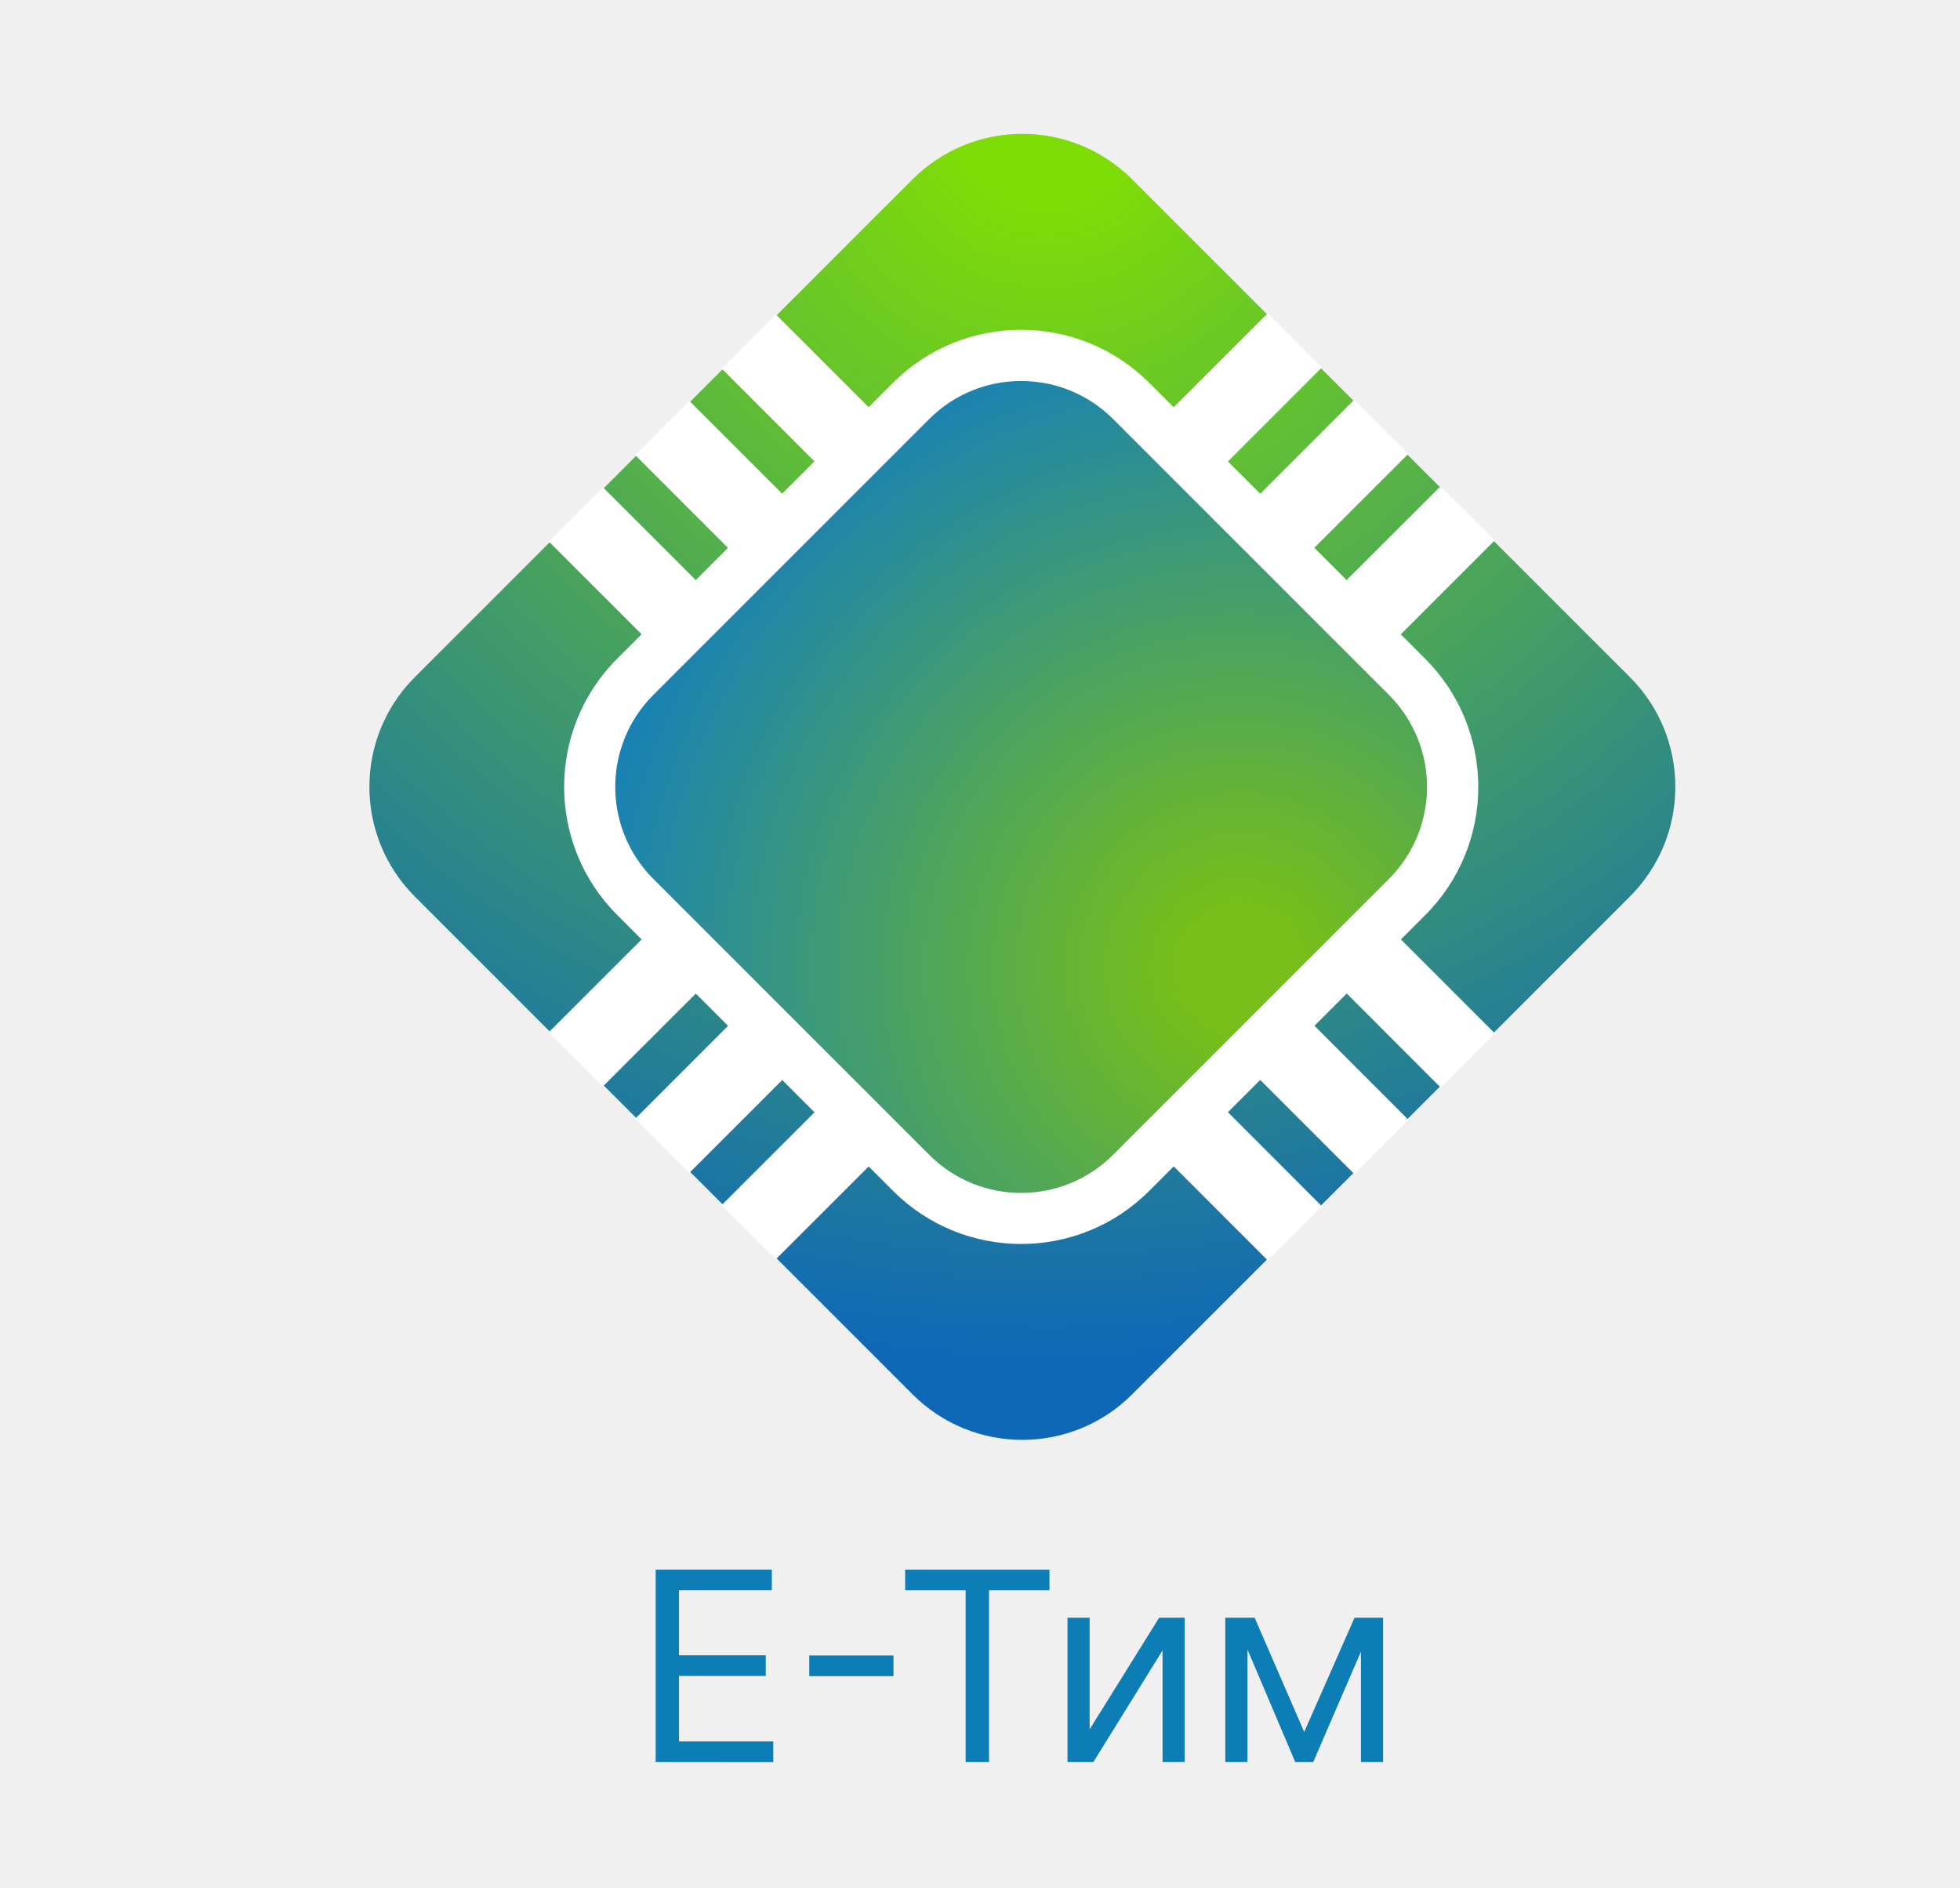
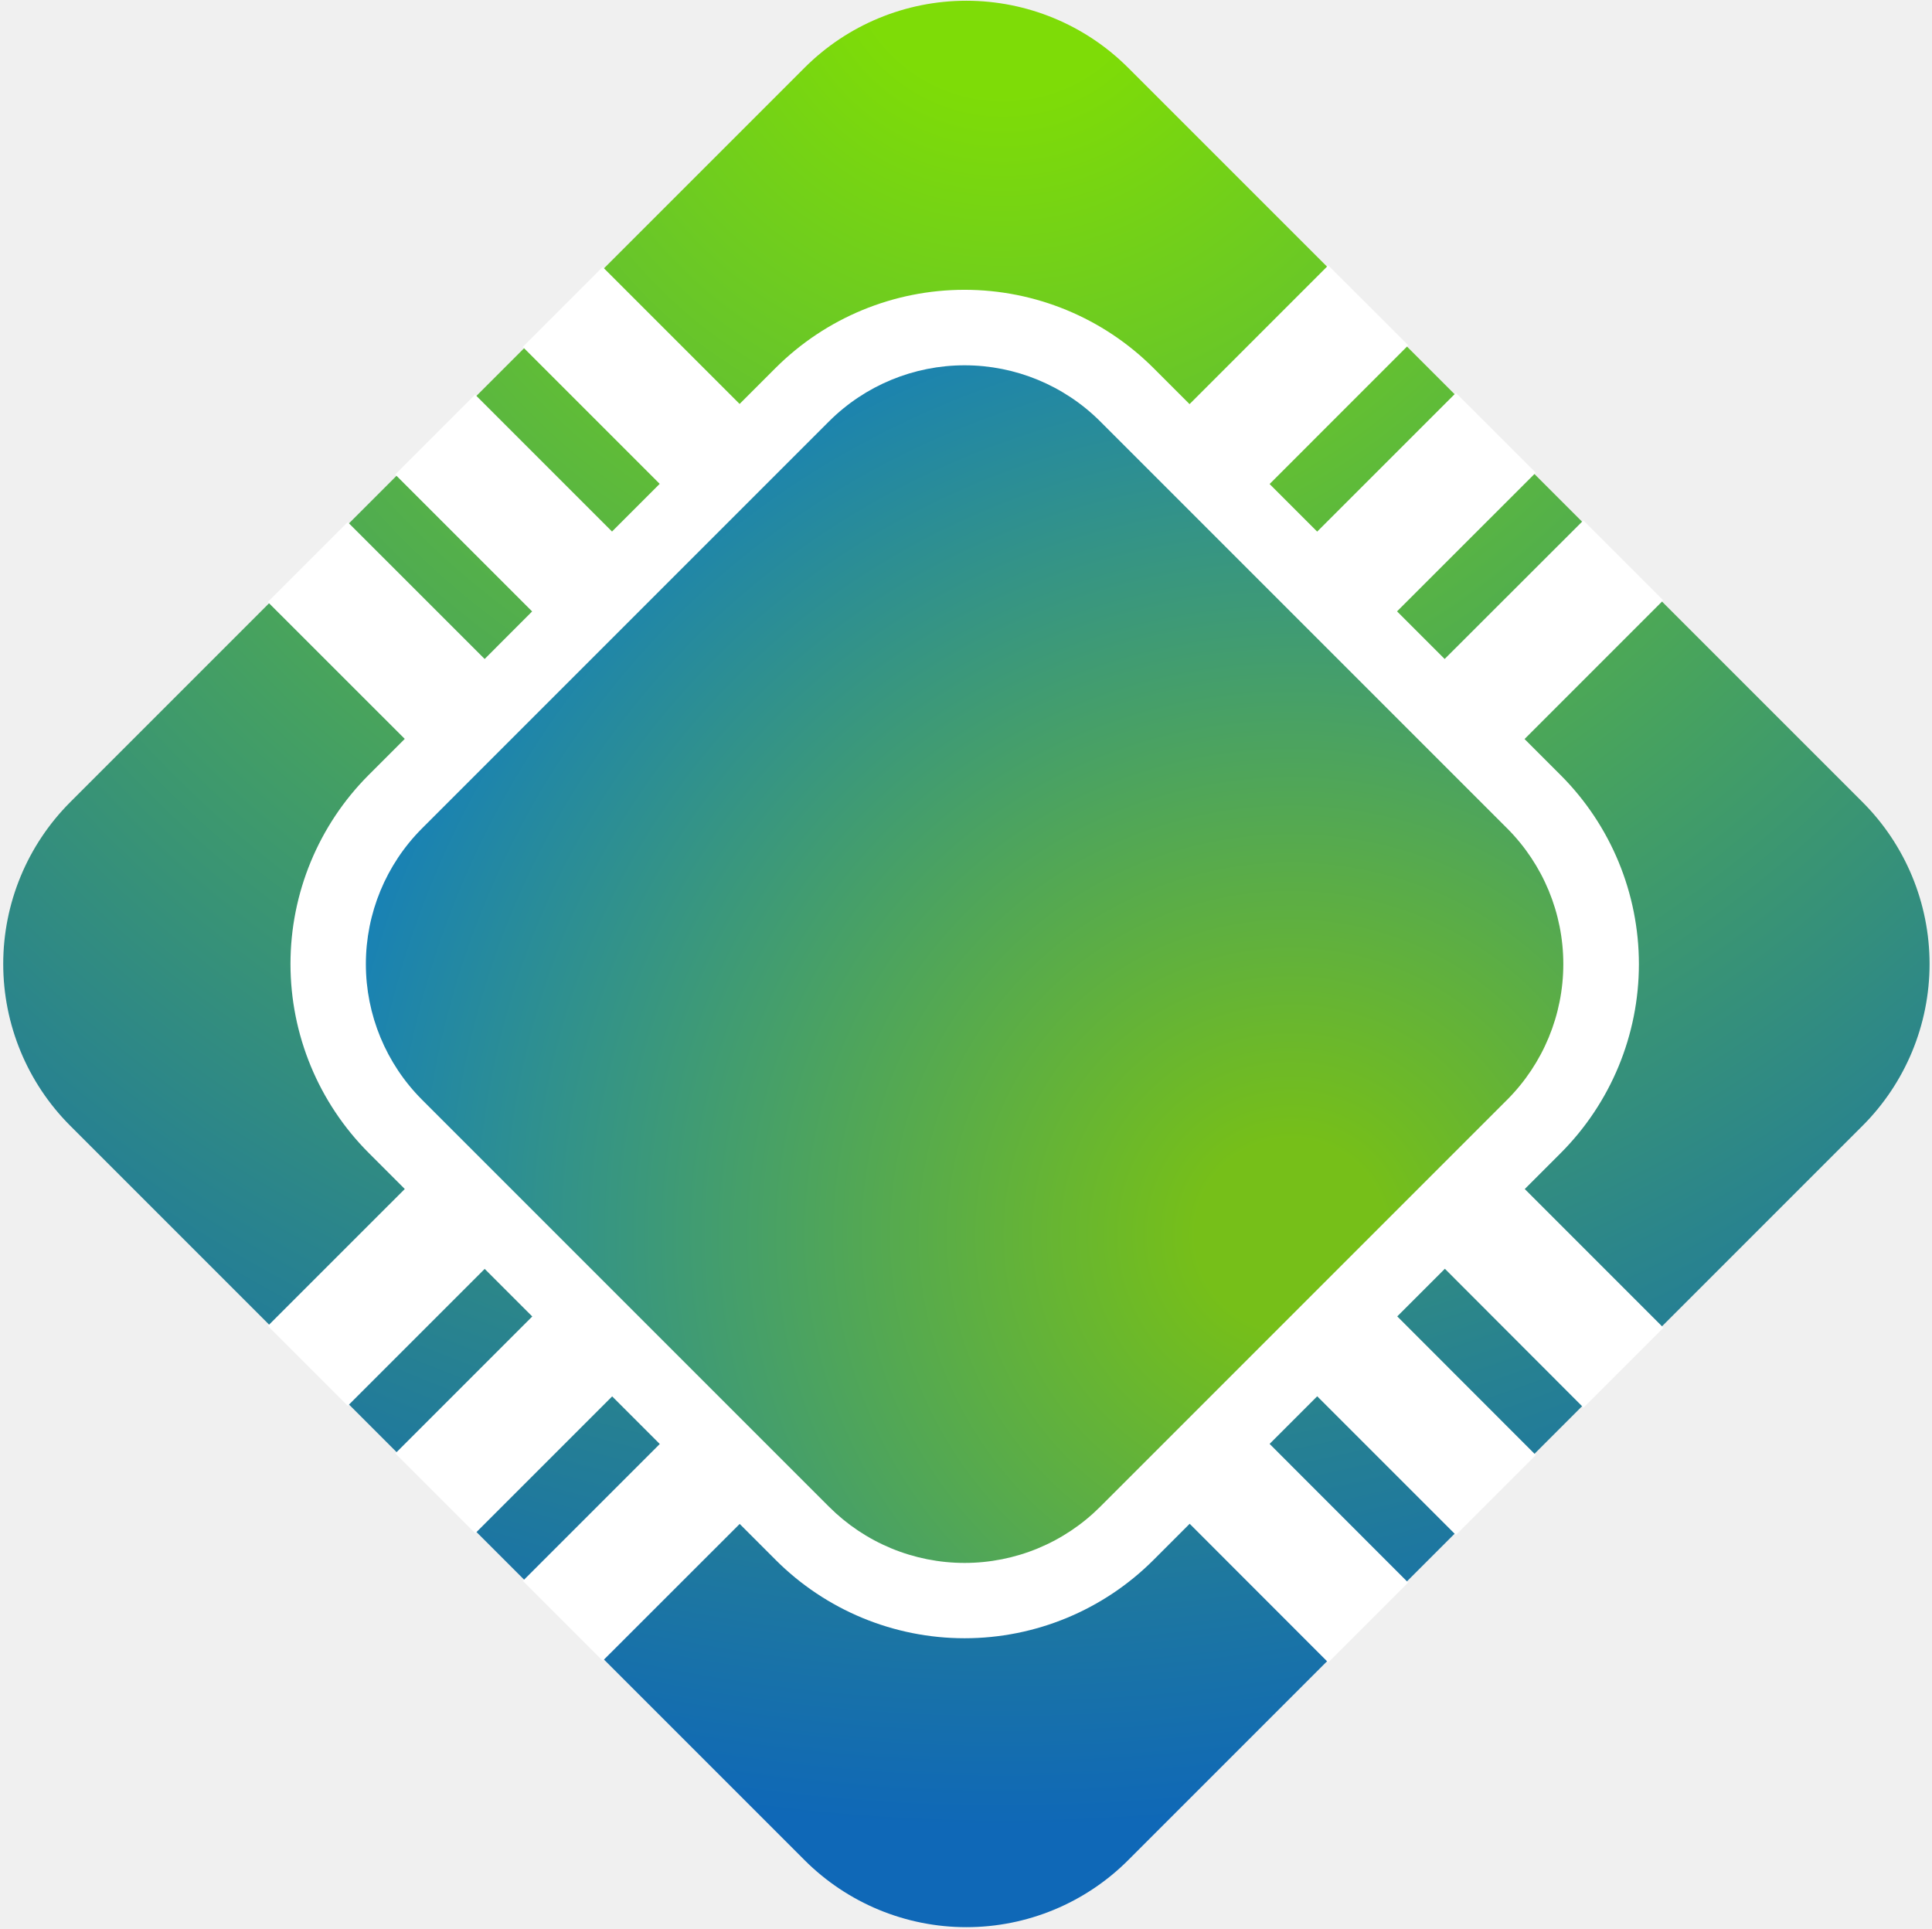
- <svg xmlns="http://www.w3.org/2000/svg" id="Layer_1" data-name="Layer 1" viewBox="0 0 838 807">
+ <svg xmlns="http://www.w3.org/2000/svg" width="560" height="559" viewBox="0 0 560 559" fill="none">
+   <path d="M539.87 232.49L327 19.64C314.561 7.202 297.691 0.215 280.1 0.215C262.509 0.215 245.639 7.202 233.2 19.64L20.36 232.49C7.922 244.929 0.935 261.799 0.935 279.39C0.935 296.981 7.922 313.851 20.36 326.29L233.21 539.15C245.649 551.588 262.519 558.575 280.11 558.575C297.701 558.575 314.571 551.588 327.01 539.15L539.87 326.29C552.308 313.851 559.295 296.981 559.295 279.39C559.295 261.799 552.308 244.929 539.87 232.49Z" fill="url(#paint0_radial_1_15)" />
+   <path d="M232.58 114.35L114.58 232.35C102.123 244.819 95.125 261.724 95.125 279.35C95.125 296.976 102.123 313.881 114.58 326.35L232.58 444.35C245.049 456.807 261.954 463.805 279.58 463.805C297.206 463.805 314.111 456.807 326.58 444.35L444.58 326.35C457.037 313.881 464.035 296.976 464.035 279.35C464.035 261.724 457.037 244.819 444.58 232.35L326.58 114.35C314.111 101.893 297.206 94.895 279.58 94.895C261.954 94.895 245.049 101.893 232.58 114.35Z" fill="url(#paint1_radial_1_15)" />
+   <path d="M459 408L482.16 384.84L441.96 344.63L452.41 334.18C466.904 319.651 475.044 299.967 475.044 279.445C475.044 258.923 466.904 239.239 452.41 224.71L441.9 214.2L482.1 174L458.94 150.84L418.74 191L404.94 177.2L445.15 137L422 113.88L381.79 154.08L368 140.29L408.2 100.08L385 76.92L344.8 117.13L334.3 106.63C319.771 92.136 300.087 83.996 279.565 83.996C259.043 83.996 239.359 92.136 224.83 106.63L214.38 117.08L174.69 77.39L151.53 100.55L191.22 140.24L177.4 154.06L137.71 114.37L114.55 137.53L154.24 177.22L140.48 191L100.78 151.32L77.62 174.48L117.32 214.16L106.83 224.65C92.336 239.179 84.197 258.863 84.197 279.385C84.197 299.907 92.336 319.591 106.83 334.12L117.33 344.62L77.64 384.3L100.8 407.46L140.49 367.78L154.28 381.57L114.59 421.26L137.75 444.42L177.44 404.73L191.24 418.53L151.55 458.21L174.71 481.37L214.4 441.7L224.86 452.16C239.377 466.676 259.066 474.831 279.595 474.831C300.124 474.831 319.813 466.676 334.33 452.16L344.83 441.65L385 481.85L408.16 458.69L368 418.5L381.8 404.7L422 444.9L445.16 421.74L405 381.54L418.8 367.74L459 408ZM318.89 436.72C313.73 441.882 307.605 445.976 300.862 448.77C294.12 451.563 286.893 453.001 279.595 453.001C272.297 453.001 265.07 451.563 258.328 448.77C251.585 445.976 245.46 441.882 240.3 436.72L122.3 318.72C111.893 308.291 106.048 294.159 106.048 279.425C106.048 264.691 111.893 250.559 122.3 240.13L240.3 122.13C250.729 111.723 264.861 105.878 279.595 105.878C294.329 105.878 308.461 111.723 318.89 122.13L436.89 240.13C447.293 250.562 453.134 264.693 453.134 279.425C453.134 294.157 447.293 308.288 436.89 318.72L318.89 436.72Z" fill="white" />
  <defs>
-     <style>.cls-1{fill:#0d7db5;}.cls-2{fill:url(#radial-gradient);}.cls-3{fill:url(#radial-gradient-2);}.cls-4{fill:#fff;}</style>
-     <radialGradient id="radial-gradient" cx="120.86" cy="824.71" r="1" gradientTransform="matrix(379.66, 379.66, 379.66, -379.66, -358547.49, 267269.3)" gradientUnits="userSpaceOnUse">
-       <stop offset="0.08" stop-color="#7edc07" />
-       <stop offset="1" stop-color="#0f68b7" />
+     <radialGradient id="paint0_radial_1_15" cx="0" cy="0" r="1" gradientUnits="userSpaceOnUse" gradientTransform="translate(290.616 -11.391) rotate(45) scale(536.92)">
+       <stop offset="0.08" stop-color="#7EDC07" />
+       <stop offset="1" stop-color="#0F68B7" />
    </radialGradient>
-     <radialGradient id="radial-gradient-2" cx="120.64" cy="824.84" r="1" gradientTransform="matrix(337.83, 0, 0, -337.83, -40225.65, 279069.78)" gradientUnits="userSpaceOnUse">
-       <stop offset="0.08" stop-color="#76bf19" />
-       <stop offset="1" stop-color="#0373d8" />
+     <radialGradient id="paint1_radial_1_15" cx="0" cy="0" r="1" gradientUnits="userSpaceOnUse" gradientTransform="translate(373.161 357.083) scale(337.83)">
+       <stop offset="0.08" stop-color="#76BF19" />
+       <stop offset="1" stop-color="#0373D8" />
    </radialGradient>
  </defs>
-   <path class="cls-1" d="M280.34,753.29V671.05H330v8.83H290.3v27.79h37.1v8.84H290.3v28h40.31v8.83Z" />
-   <path class="cls-1" d="M382,707.75v8.84H346v-8.84Z" />
-   <path class="cls-1" d="M387,679.88v-8.83h61.69v8.83H422.86v73.41h-10V679.88Z" />
-   <path class="cls-1" d="M465.88,739.32l29.72-47.71h10.92v61.68h-9.47V705.58l-29.56,47.71H456.41V691.61h9.47Z" />
-   <path class="cls-1" d="M557.61,740.44l21.53-48.83h9l-26.66,61.68h-7.71l-26.18-61.68h8.83Zm-24.25-48.83v61.68h-9.48V691.61Zm48.51,61.68V691.61h9.47v61.68Z" />
-   <path class="cls-2" d="M696.87,289.49,484,76.64a66.33,66.33,0,0,0-93.8,0L177.36,289.49a66.33,66.33,0,0,0,0,93.8L390.21,596.15a66.33,66.33,0,0,0,93.8,0L696.87,383.29A66.33,66.33,0,0,0,696.87,289.49Z" />
-   <path class="cls-3" d="M389.58,171.35l-118,118a66.5,66.5,0,0,0,0,94l118,118a66.5,66.5,0,0,0,94,0l118-118a66.5,66.5,0,0,0,0-94l-118-118A66.5,66.5,0,0,0,389.58,171.35Z" />
-   <path class="cls-4" d="M616,465l23.16-23.16-40.2-40.21,10.45-10.45a77.5,77.5,0,0,0,0-109.47L598.9,271.2,639.1,231l-23.16-23.16L575.74,248l-13.8-13.8L602.15,194,579,170.88l-40.21,40.2L525,197.29l40.2-40.21L542,133.92l-40.2,40.21-10.5-10.5a77.5,77.5,0,0,0-109.47,0l-10.45,10.45-39.69-39.69-23.16,23.16,39.69,39.69-13.82,13.82-39.69-39.69-23.16,23.16,39.69,39.69L297.48,248l-39.7-39.68-23.16,23.16,39.7,39.68-10.49,10.49a77.5,77.5,0,0,0,0,109.47l10.5,10.5-39.69,39.68,23.16,23.16,39.69-39.68,13.79,13.79-39.69,39.69,23.16,23.16,39.69-39.69,13.8,13.8-39.69,39.68,23.16,23.16L371.4,498.7l10.46,10.46a77.41,77.41,0,0,0,109.47,0l10.5-10.51L542,538.85l23.16-23.16L525,475.5l13.8-13.8L579,501.9l23.16-23.16L562,438.54l13.8-13.8ZM475.89,493.72a55.56,55.56,0,0,1-78.59,0l-118-118a55.63,55.63,0,0,1,0-78.59l118-118h0a55.63,55.63,0,0,1,78.59,0l118,118a55.65,55.65,0,0,1,0,78.59Z" />
</svg>
